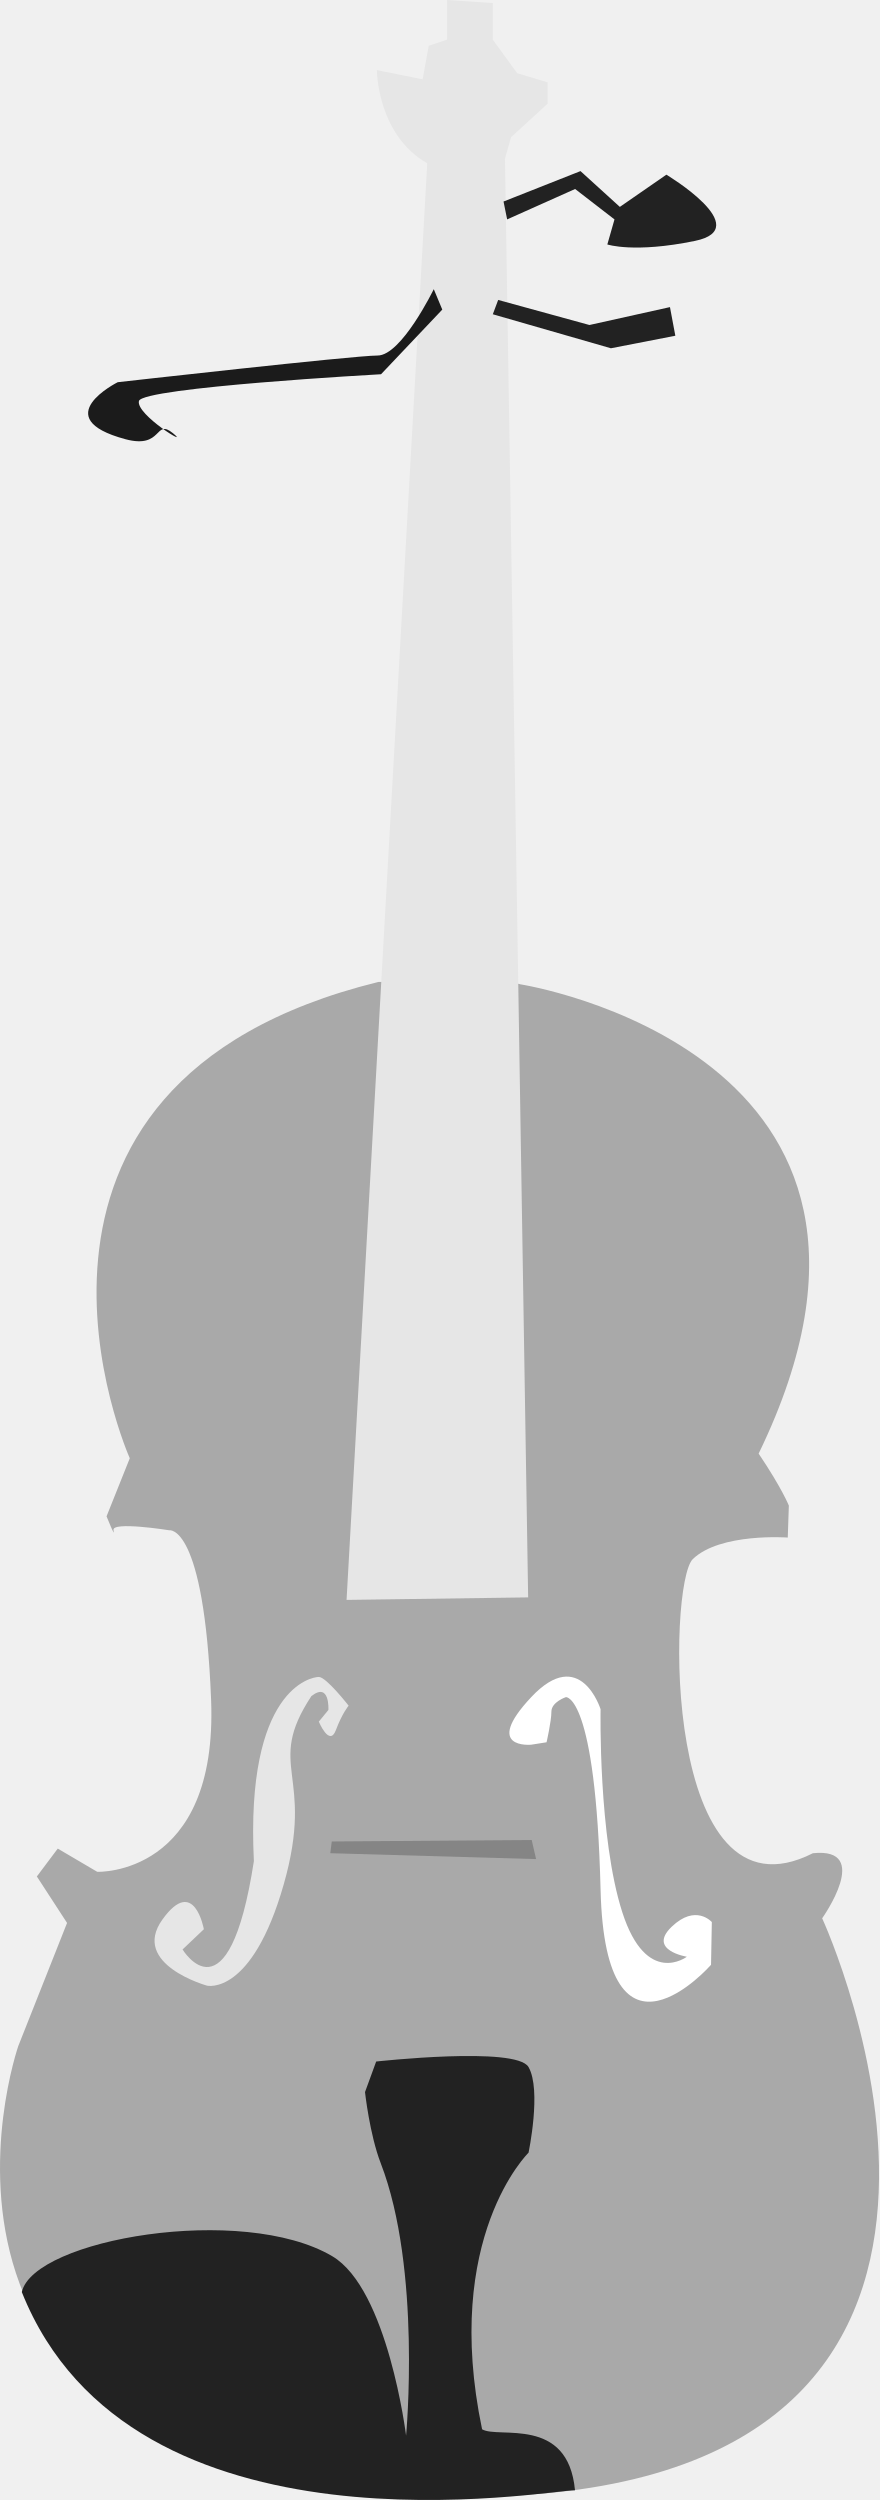
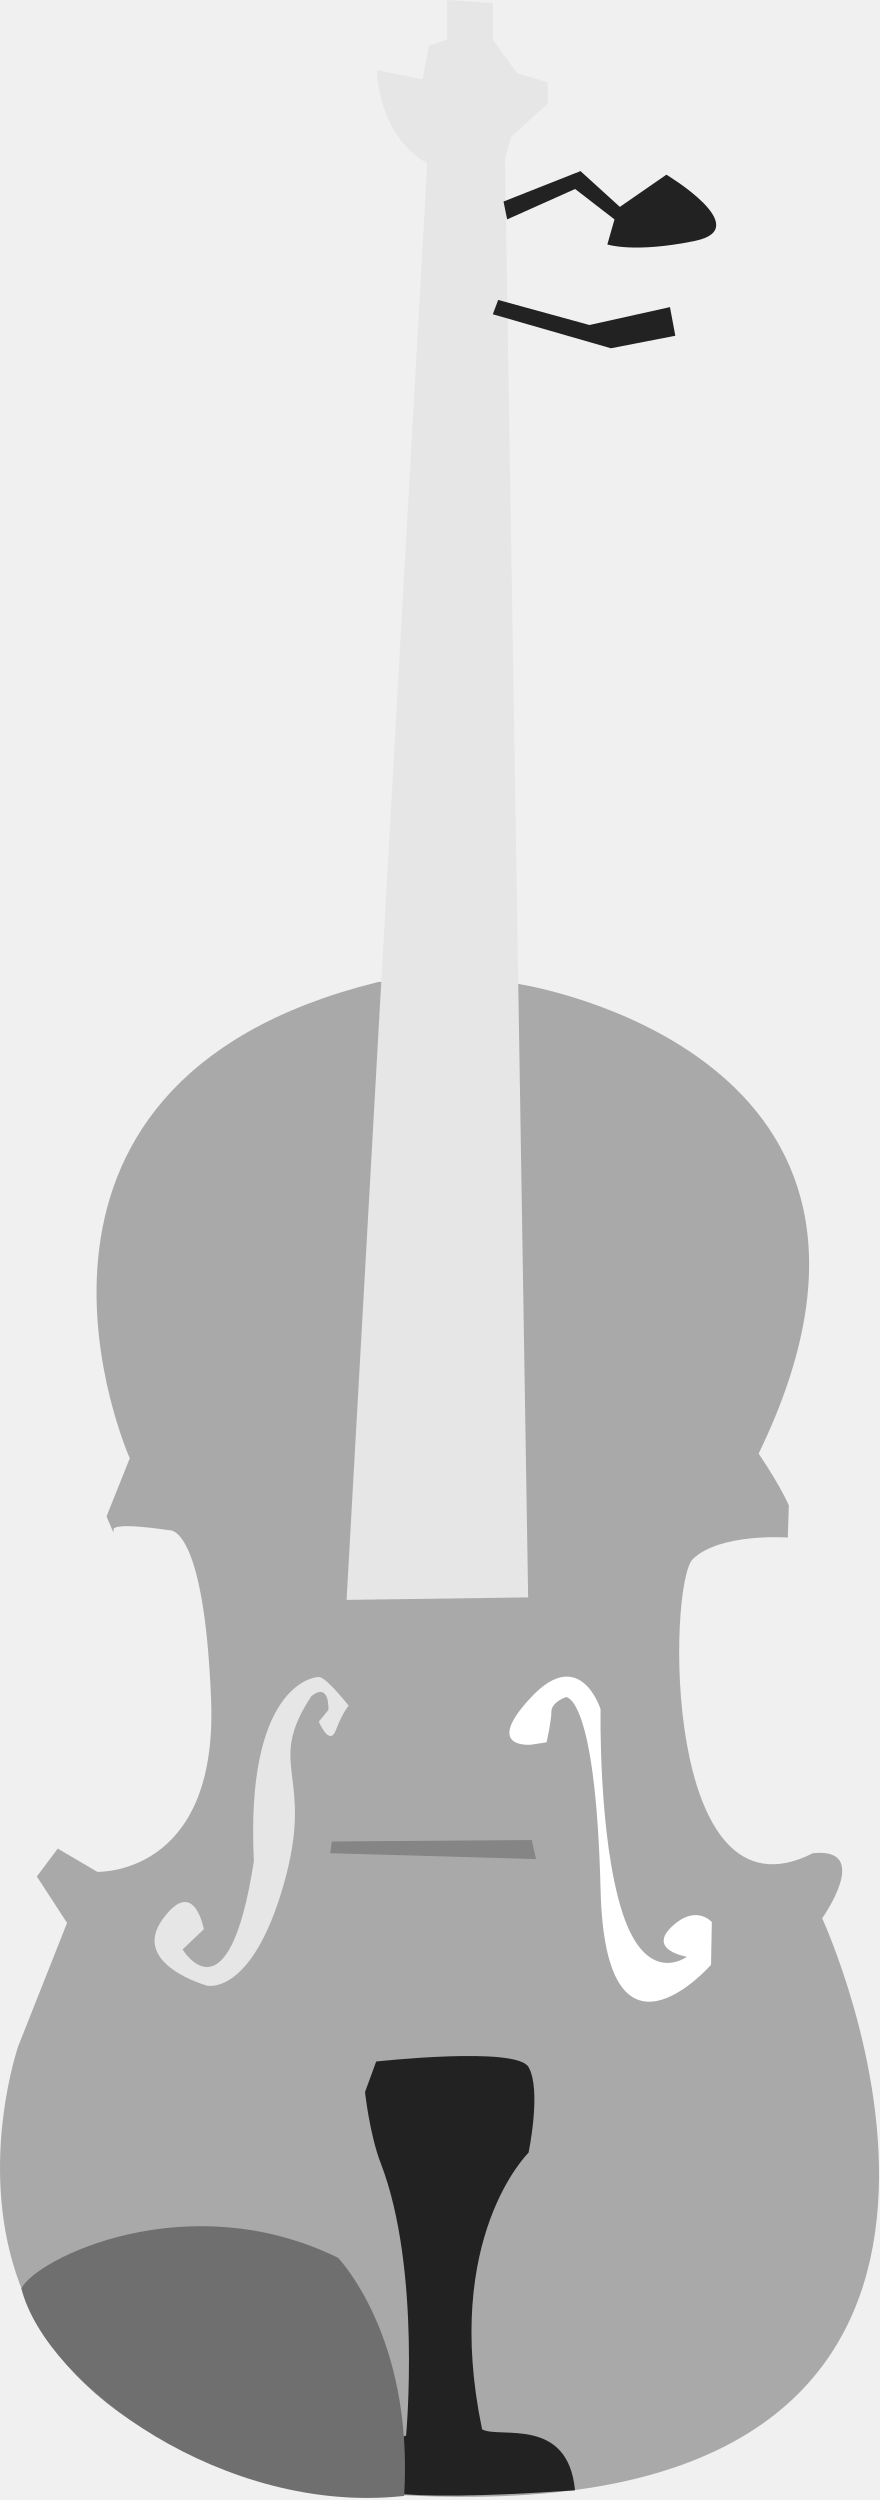
<svg xmlns="http://www.w3.org/2000/svg" width="123.564mm" height="351.415mm" viewBox="0 0 123.564 351.415" version="1.1" id="svg1" xml:space="preserve">
  <defs id="defs1" />
  <g id="layer1" transform="translate(-397.0089,109.3857)">
    <path style="opacity:1;fill:#a9a9a9;fill-opacity:1;stroke-width:0.259" d="m 470.12,28.969 c 0,0 60.962,9.471 33.528,65.972 3.307,4.911 4.246,7.315 4.246,7.315 l -0.152,4.487 c 0,0 -9.481,-0.697 -13.342,3.021 -3.517,3.388 -4.357,52.128 16.872,41.351 8.445,-0.886 1.306,9.145 1.306,9.145 0,0 37.232,80.668 -48.989,81.322 -86.22,0.653 -64.012,-63.359 -64.012,-63.359 l 6.858,-17.309 -4.246,-6.532 2.939,-3.919 5.552,3.266 c 0,0 16.983,0.653 16.003,-24.168 -0.98,-24.821 -5.879,-23.841 -5.879,-23.841 0,0 -8.165,-1.306 -7.838,0 0.327,1.306 -0.98,-1.96 -0.98,-1.96 l 3.266,-8.165 c 0,0 -23.515,-52.581 34.945,-66.951 19.269,-0.327 19.922,0.327 19.922,0.327 z" id="path2" transform="translate(7.9166667e-6)" />
    <path style="opacity:1;fill:#e6e6e6;stroke-width:0.259;fill-opacity:1" d="m 457.064,-86.433 -11.34,201.94 25.524,-0.354 -3.258,-202.251 0.857,-3 5.143,-4.715 v -3 l -4.286,-1.286 -3.429,-4.715 v -5.143 l -6.429,-0.429 v 5.572 l -2.572,0.857 -0.857,4.715 -6.429,-1.286 c 0,0 0.007,9.045 7.076,13.095 z" id="path1" transform="translate(7.9166667e-6)" />
-     <path style="opacity:1;fill:#222222;stroke-width:0.259" d="m 449.886,180.395 c 0,0 19.706,-2.183 21.412,0.772 1.859,3.219 0.005,12.044 0.005,12.044 0,0 -12.168,11.872 -6.529,38.879 2.289,1.37 12.077,-1.967 13.059,8.574 -3.086,-0.154 -62.255,10.982 -77.759,-27.865 1.672,-7.422 31.016,-12.478 43.628,-5.045 7.835,4.617 10.388,25.227 10.388,25.227 0,0 2.189,-23.374 -3.561,-38.286 -1.566,-4.06 -2.212,-10.005 -2.212,-10.005 z" id="path3" />
+     <path style="opacity:1;fill:#222222;stroke-width:0.259" d="m 449.886,180.395 c 0,0 19.706,-2.183 21.412,0.772 1.859,3.219 0.005,12.044 0.005,12.044 0,0 -12.168,11.872 -6.529,38.879 2.289,1.37 12.077,-1.967 13.059,8.574 -53.615,3.762 -23.363,-7.878 -23.743,-7.684 0,0 2.189,-23.374 -3.561,-38.286 -1.566,-4.06 -2.212,-10.005 -2.212,-10.005 z" id="path3" />
    <path style="opacity:1;fill:#222222;stroke-width:0.259" d="m 467.789,-81.059 10.816,-4.276 5.534,5.031 6.54,-4.528 c 0,0 12.577,7.546 4.025,9.307 -8.552,1.761 -12.325,0.503 -12.325,0.503 l 1.006,-3.522 -5.534,-4.276 -9.558,4.276 z" id="path4" />
    <path style="opacity:1;fill:#222222;stroke-width:0.259" d="m 467.035,-67.224 12.828,3.522 11.319,-2.515 0.755,4.025 -9.055,1.761 -16.601,-4.779 z" id="path5" />
    <path style="opacity:1;fill:#e6e6e6;fill-opacity:1;stroke-width:0.259" d="m 443.171,130.974 -1.347,1.646 c 0,0 1.496,3.591 2.394,1.197 0.898,-2.394 1.796,-3.442 1.796,-3.442 0,0 -3.142,-4.04 -4.19,-4.04 -1.047,0 -10.325,1.646 -9.128,25.888 -3.563,23.109 -10.026,12.42 -10.026,12.42 l 2.993,-2.843 c 0,0 -1.347,-7.632 -5.836,-1.347 -4.489,6.285 6.285,9.278 6.285,9.278 0,0 6.285,1.496 10.774,-14.216 4.489,-15.712 -2.694,-16.46 3.891,-26.486 2.626,-2.051 2.394,1.945 2.394,1.945 z" id="path6" />
    <path style="opacity:1;fill:#ffffff;fill-opacity:1;stroke-width:0.259" d="m 473.836,135.519 c 0,0 0.68,-2.947 0.68,-4.306 0,-1.36 2.04,-2.04 2.04,-2.04 0,0 4.193,-0.453 4.873,27.085 0.68,27.539 15.526,10.54 15.526,10.54 l 0.113,-6.006 c 0,0 -2.267,-2.607 -5.666,0.68 -3.4,3.287 2.153,4.193 2.153,4.193 0,0 -5.666,4.306 -9.066,-6.233 -3.4,-10.54 -3.06,-28.559 -3.06,-28.559 0,0 -2.833,-9.066 -9.746,-1.7 -6.913,7.366 0,6.686 0,6.686 z" id="path7" />
    <path style="opacity:1;fill:#858585;fill-opacity:1;stroke:none;stroke-width:0.259;stroke-opacity:1" d="m 443.642,149.461 28.104,-0.207 0.62,2.686 -28.931,-0.827 z" id="path9" />
-     <path style="display:inline;opacity:1;fill:#1b1b1b;stroke-width:2.665" d="m 457.983,-68.736 c 0,0 -4.543,9.325 -7.891,9.325 -3.348,0 -36.536,3.751 -36.536,3.751 0,0 -10.043,5.021 1.076,8.01 5.331,1.433 4.065,-2.989 6.695,-0.837 2.63,2.152 -5.266,-2.618 -4.787,-4.531 0.478,-1.913 34.03,-3.763 34.03,-3.763 l 8.608,-9.086 z" id="path8" />
+     <path style="display:none;opacity:1;fill:#1b1b1b;stroke-width:2.665" d="m 457.983,-68.736 c 0,0 -4.543,9.325 -7.891,9.325 -3.348,0 -36.536,3.751 -36.536,3.751 0,0 -10.043,5.021 1.076,8.01 5.331,1.433 4.065,-2.989 6.695,-0.837 2.63,2.152 -5.266,-2.618 -4.787,-4.531 0.478,-1.913 34.03,-3.763 34.03,-3.763 l 8.608,-9.086 z" id="path8" />
+     <path style="opacity:1;fill:#6f6f6f;fill-opacity:1;stroke-width:2.665" d="m 444.52,207.977 c 0,0 10.652,10.99 9.299,33.478 -25.108,2.79 -50.29,-15.453 -53.807,-29.142 1.933,-4.147 23.288,-14.735 44.507,-4.336 z" id="path10" />
  </g>
</svg>
